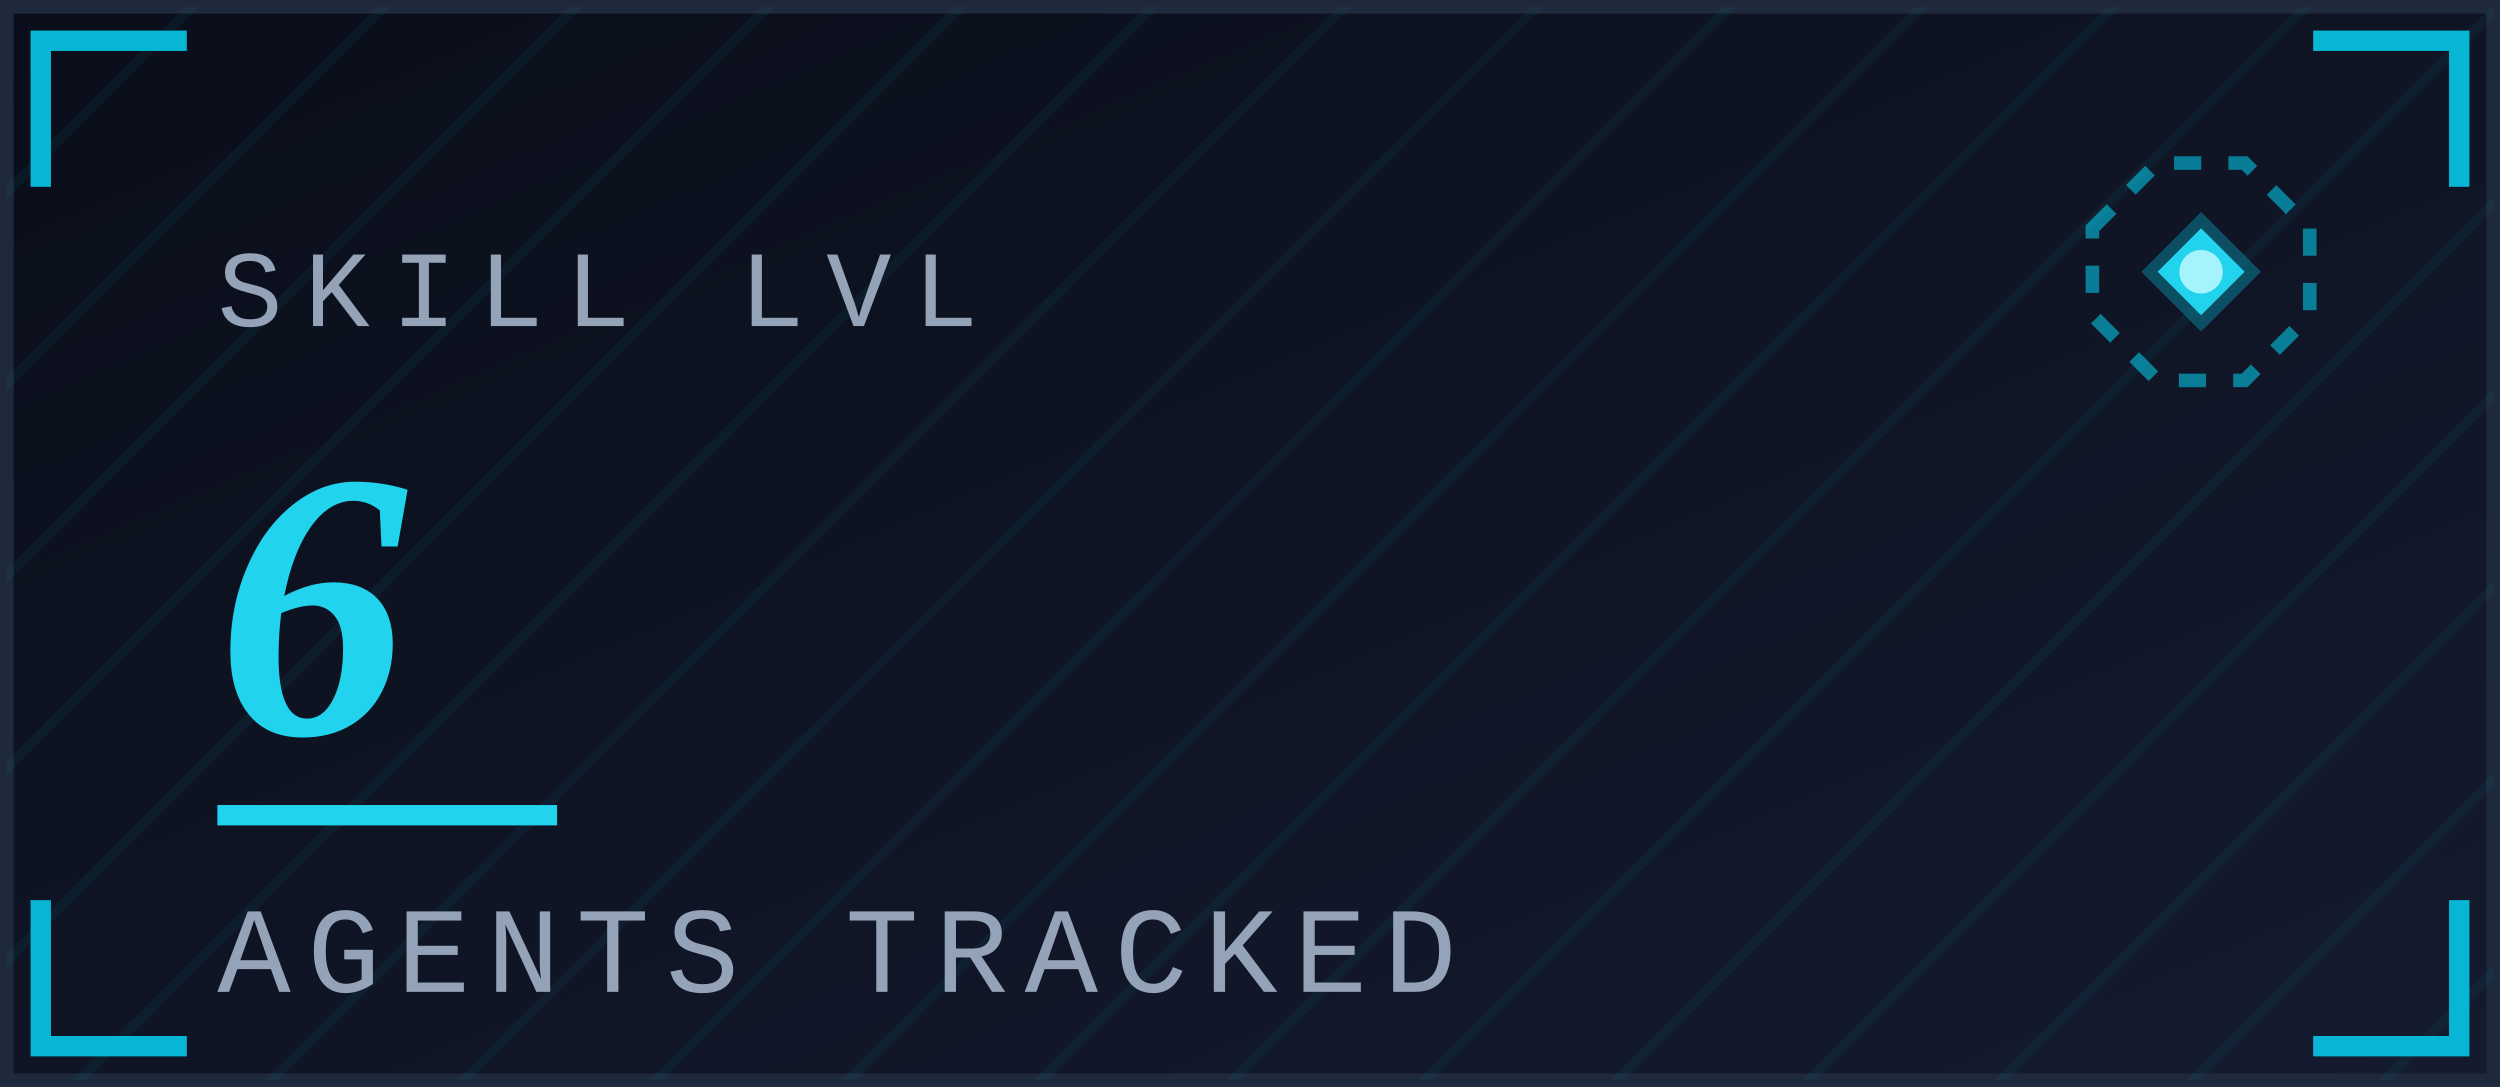
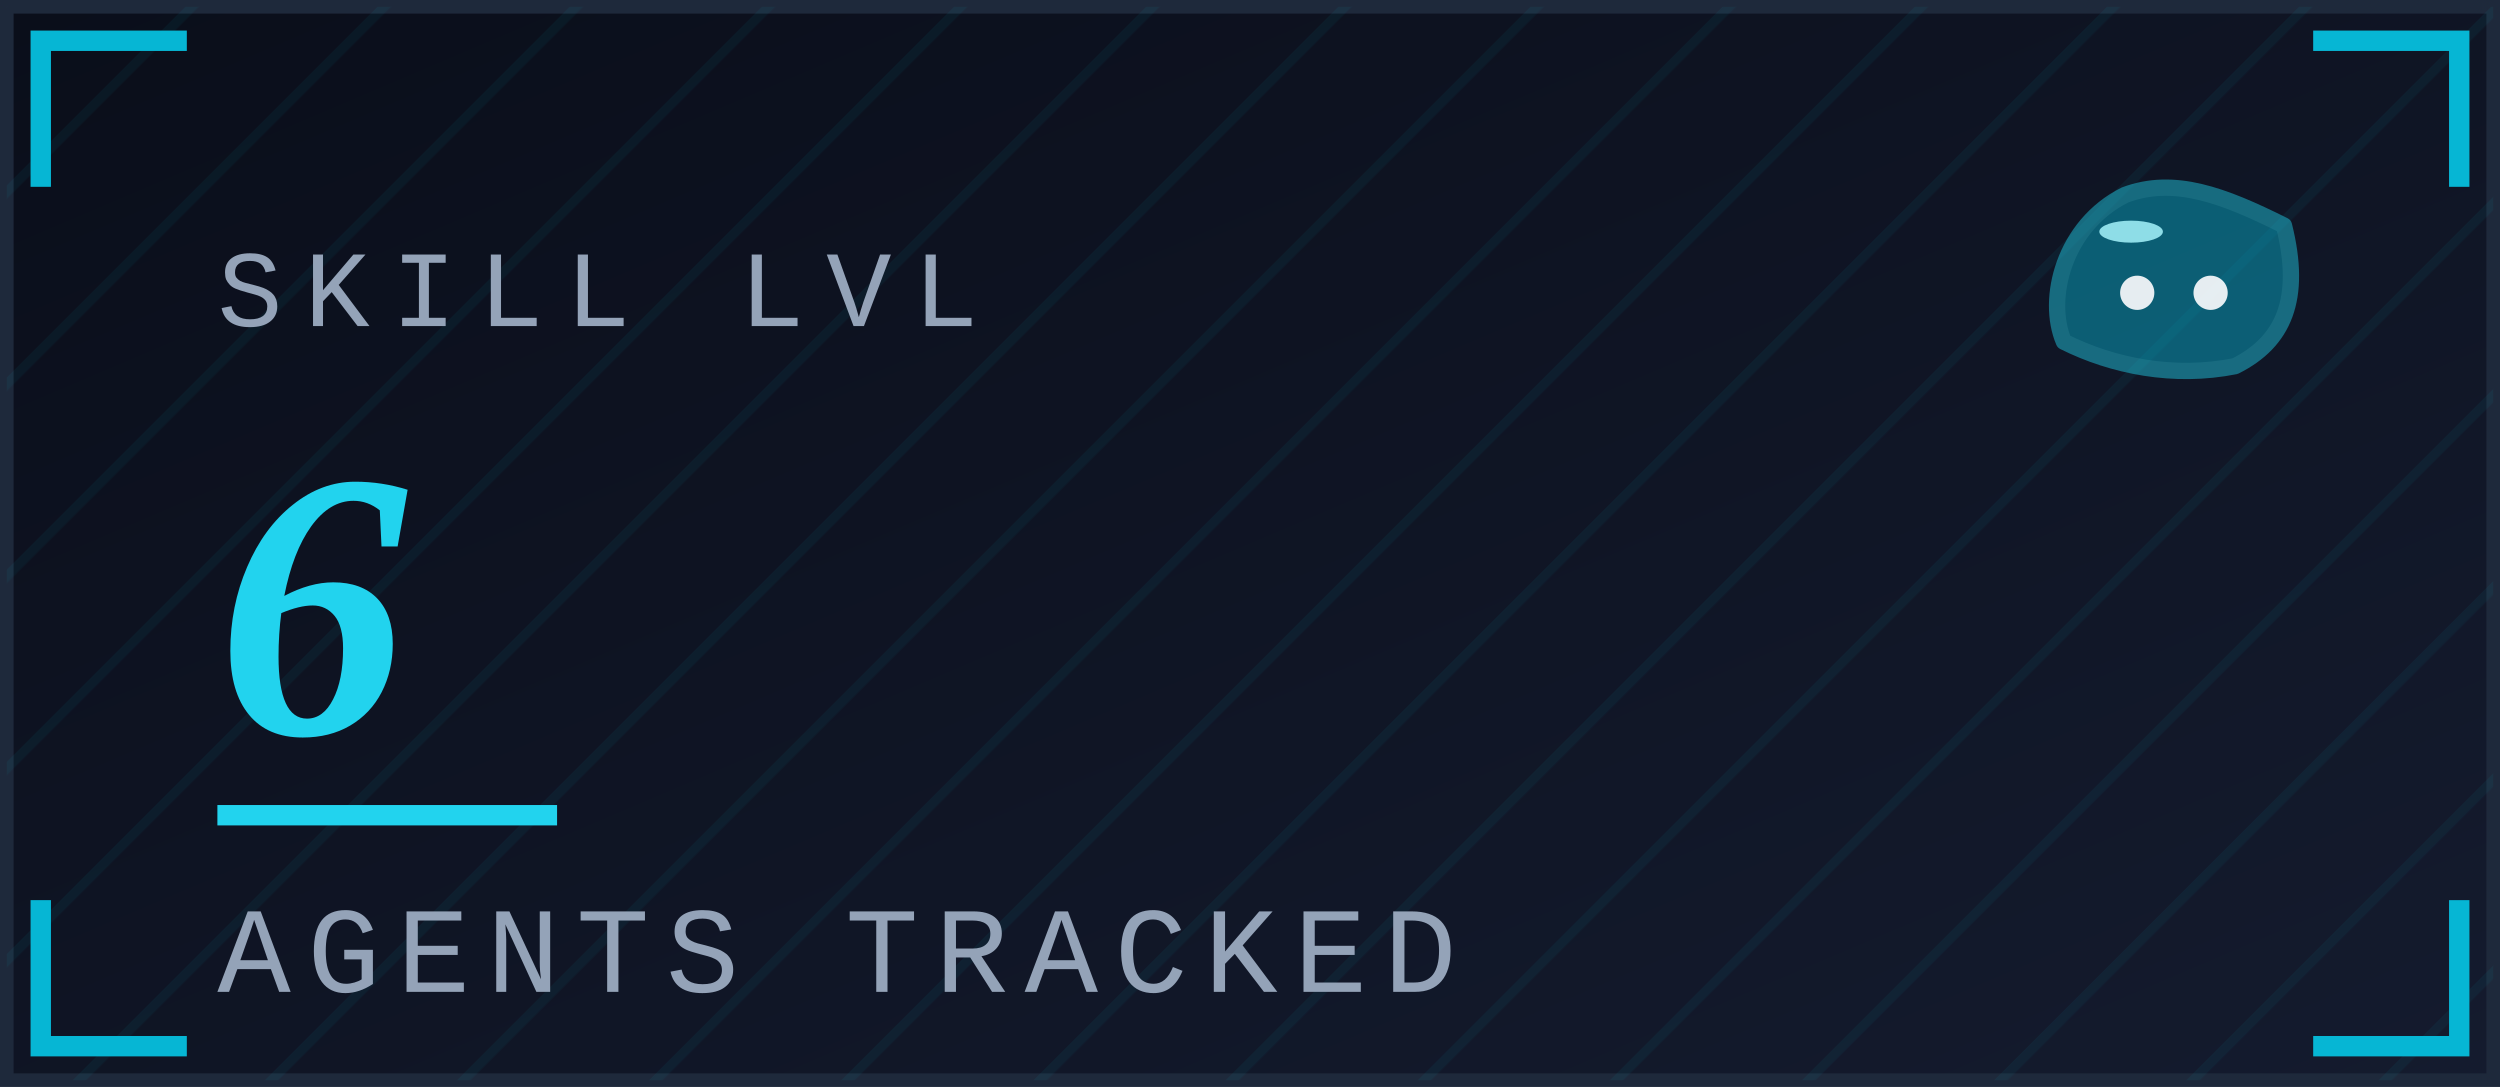
<svg xmlns="http://www.w3.org/2000/svg" width="184" height="80" viewBox="0 0 184 80">
  <defs>
    <linearGradient id="bg" x1="0" y1="0" x2="1" y2="1">
      <stop offset="0" stop-color="#0A0E1A" />
      <stop offset="1" stop-color="#141B2E" />
    </linearGradient>
    <linearGradient id="titleGrad" x1="0" y1="0" x2="1" y2="0">
      <stop offset="0" stop-color="#F8FAFC" />
      <stop offset="1" stop-color="#A5F3FC" />
    </linearGradient>
    <linearGradient id="shim" x1="0" y1="0" x2="1" y2="0">
      <stop offset="0" stop-color="#06B6D4" stop-opacity="0" />
      <stop offset="0.5" stop-color="#22D3EE" stop-opacity="0.9" />
      <stop offset="1" stop-color="#06B6D4" stop-opacity="0" />
    </linearGradient>
    <pattern id="grid" patternUnits="userSpaceOnUse" width="10" height="10" patternTransform="rotate(45)">
      <line x1="0" y1="0" x2="0" y2="10" stroke="#06B6D4" stroke-width="1.4" opacity="0.06" />
    </pattern>
  </defs>
  <rect x="0.5" y="0.5" width="183" height="79" fill="url(#bg)" stroke="#1E293B" />
  <rect x="0.5" y="0.5" width="183" height="79" fill="url(#grid)" />
  <path d="M 3 13 L 3 3 L 13 3" stroke="#06B6D4" stroke-width="1.5" fill="none" stroke-linecap="square" />
  <path d="M 171 3 L 181 3 L 181 13" stroke="#06B6D4" stroke-width="1.5" fill="none" stroke-linecap="square" />
  <path d="M 3 67 L 3 77 L 13 77" stroke="#06B6D4" stroke-width="1.5" fill="none" stroke-linecap="square" />
  <path d="M 171 77 L 181 77 L 181 67" stroke="#06B6D4" stroke-width="1.5" fill="none" stroke-linecap="square" />
-   <g transform="translate(162 20)">
-     <polygon points="-8,-3.2 -3.2,-8 3.2,-8 8,-3.2 8,3.2 3.2,8 -3.2,8 -8,3.2" fill="none" stroke="#06B6D4" stroke-width="1" stroke-dasharray="2 2" opacity="0.65" />
-     <polygon points="0,-4.4 4.4,0 0,4.4 -4.4,0" fill="#06B6D4" opacity="0.35" />
-     <polygon points="0,-3.2 3.2,0 0,3.2 -3.2,0" fill="#22D3EE" />
-     <circle cx="0" cy="0" r="1.6" fill="#A5F3FC" />
+   <g transform="translate(160 22)">
+     <path d="M -8.1,3.15 C -9.45,0 -8.1,-5.4 -3.6,-7.65 C 0,-9,3.6,-7.65 8.1,-5.4 C 9.45,0 8.1,3.15 4.5,4.95 C 0,5.85 -4.5,4.95 -8.1,3.15 Z" fill="#06B6D4" opacity="0.45" stroke="#22D3EE" stroke-width="1.2" stroke-linejoin="round" />
+     <ellipse cx="-3.15" cy="-4.95" rx="2.34" ry="0.81" fill="#A5F3FC" opacity="0.85" />
+     <circle cx="-2.7" cy="-0.45" r="1.26" fill="#F8FAFC" opacity="0.92" />
+     <circle cx="2.7" cy="-0.45" r="1.26" fill="#F8FAFC" opacity="0.92" />
  </g>
  <text x="16" y="24" font-family="'SF Mono', Menlo, Consolas, 'Courier New', monospace" font-size="8" letter-spacing="1.6" fill="#94A3B8">SKILL LVL</text>
  <text x="16" y="54" font-family="Georgia, 'Crimson Text', 'Times New Roman', serif" font-style="italic" font-size="28" font-weight="700" fill="#22D3EE">6</text>
  <line x1="16" y1="60" x2="41" y2="60" stroke="#22D3EE" stroke-width="1.5" />
  <text x="16" y="73" font-family="'SF Mono', Menlo, Consolas, 'Courier New', monospace" font-size="9" letter-spacing="1.2" fill="#94A3B8">AGENTS TRACKED</text>
</svg>
